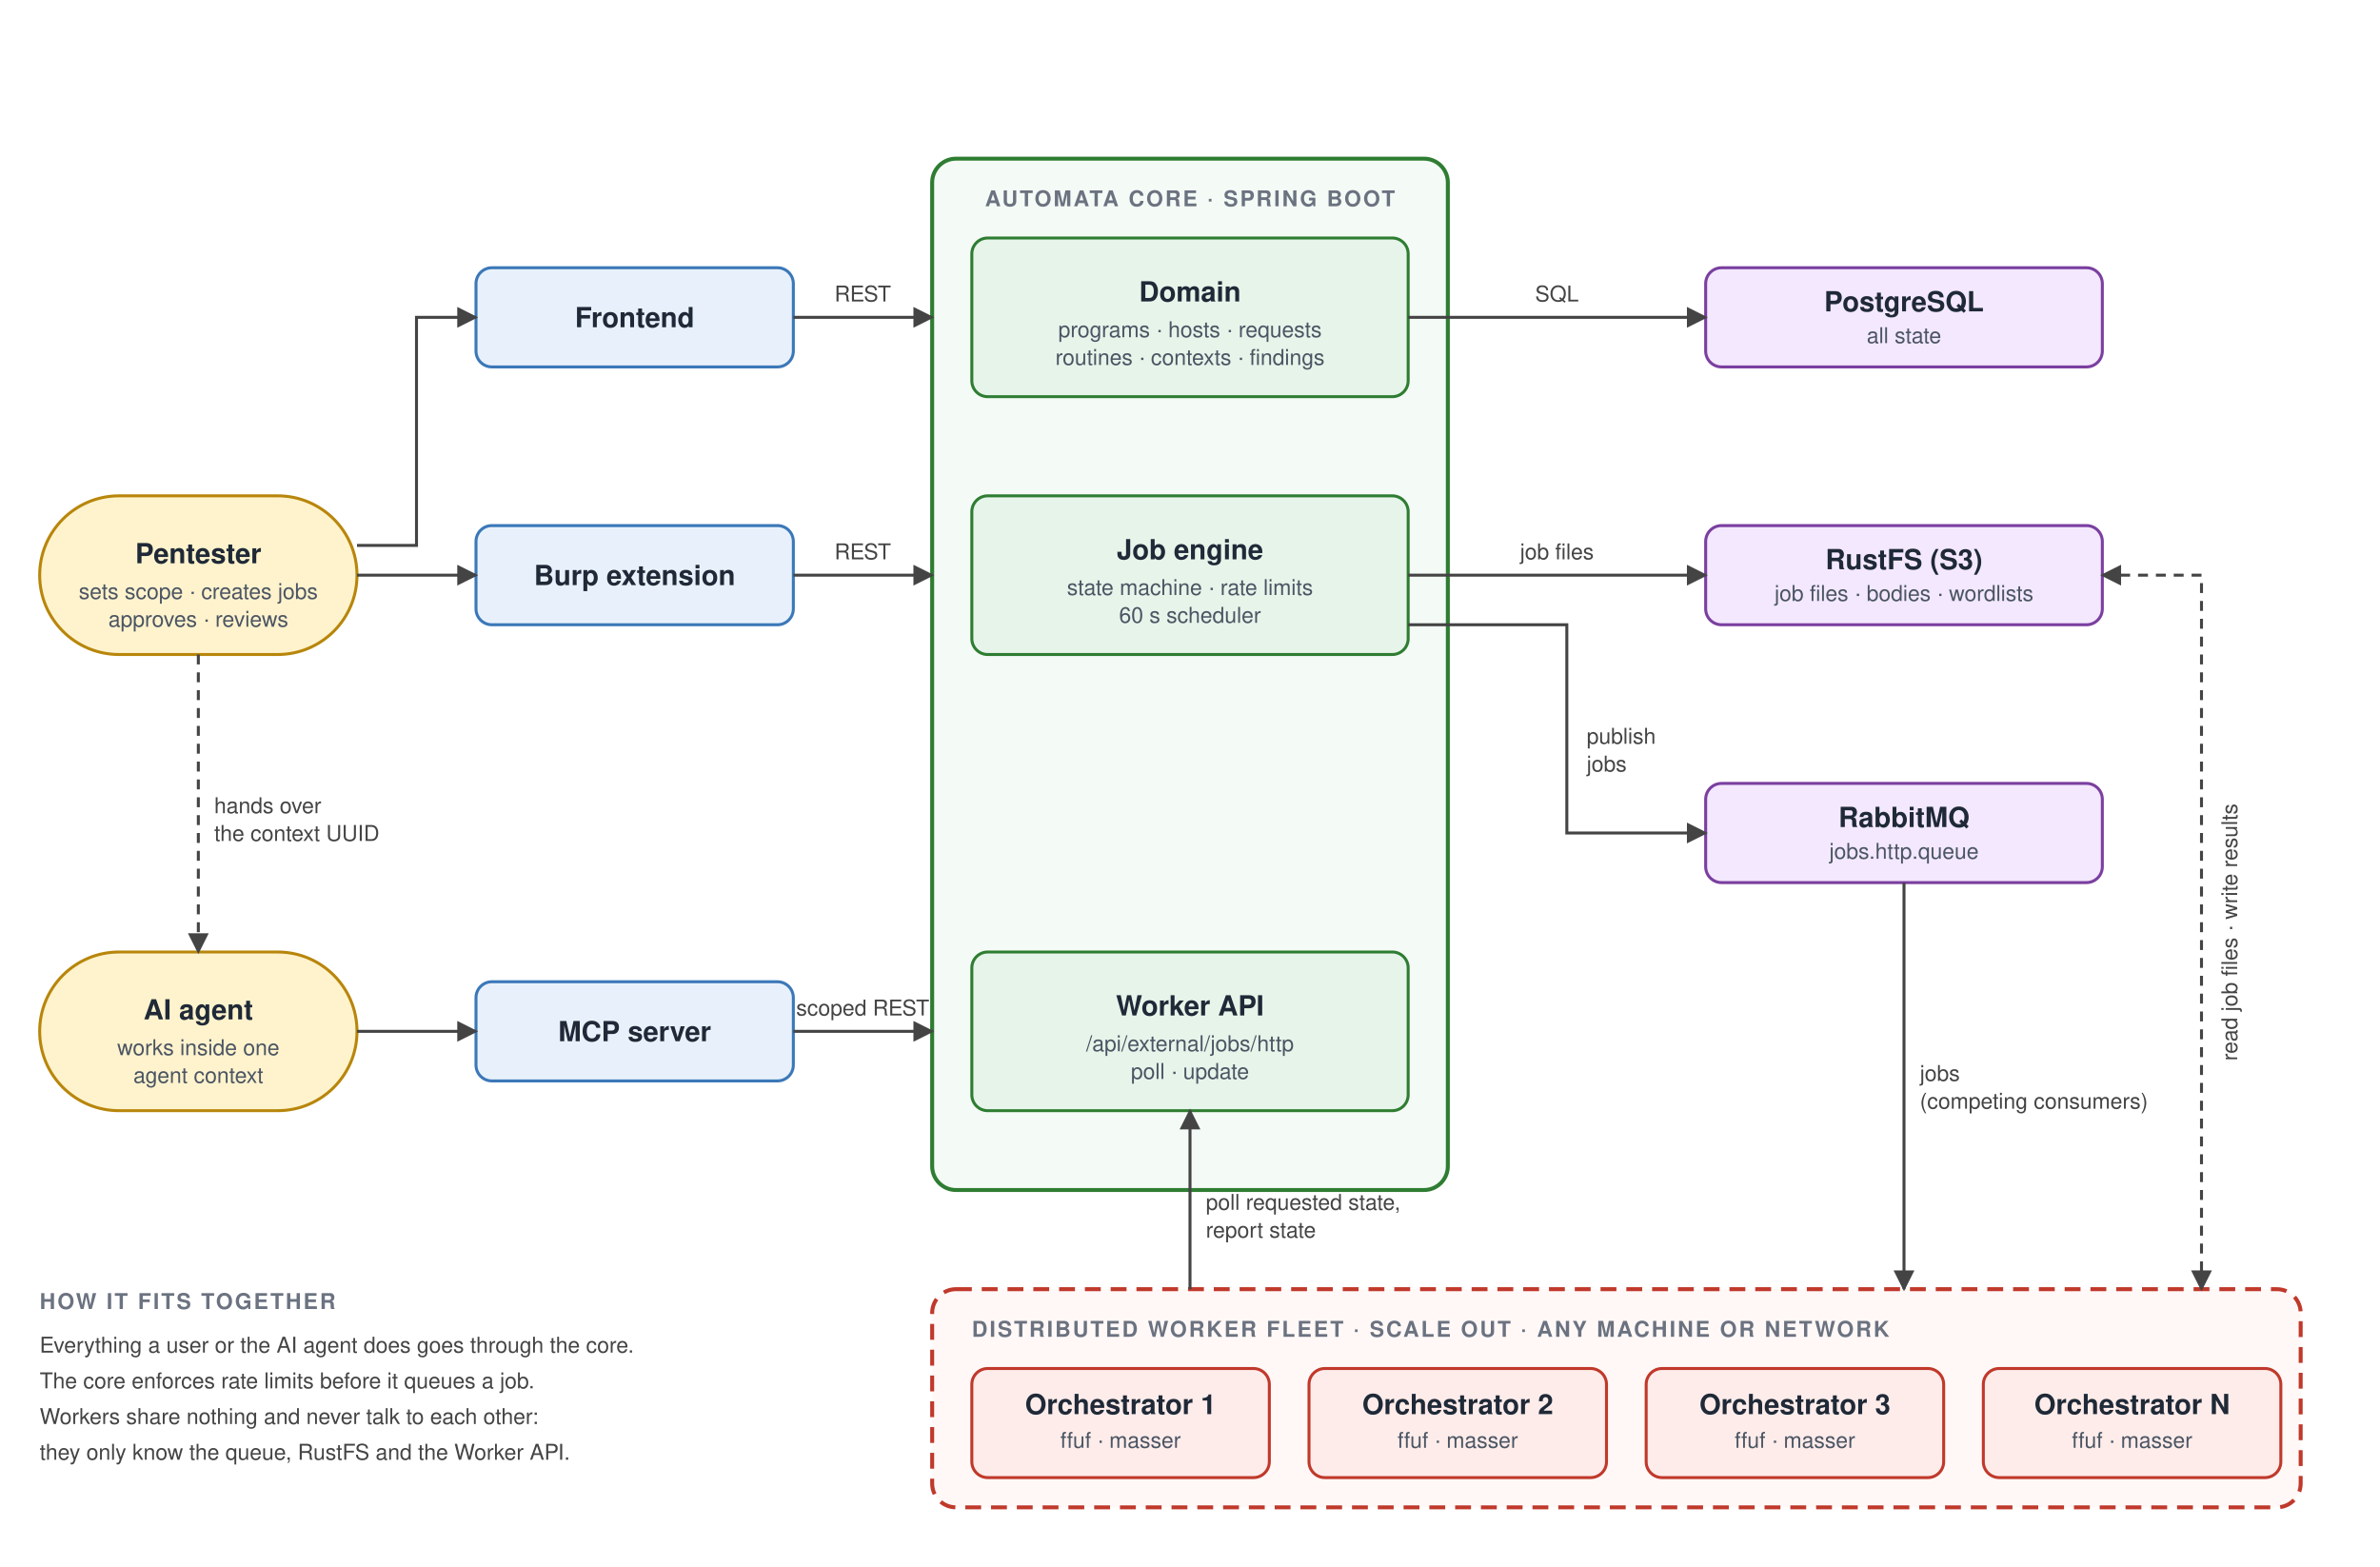
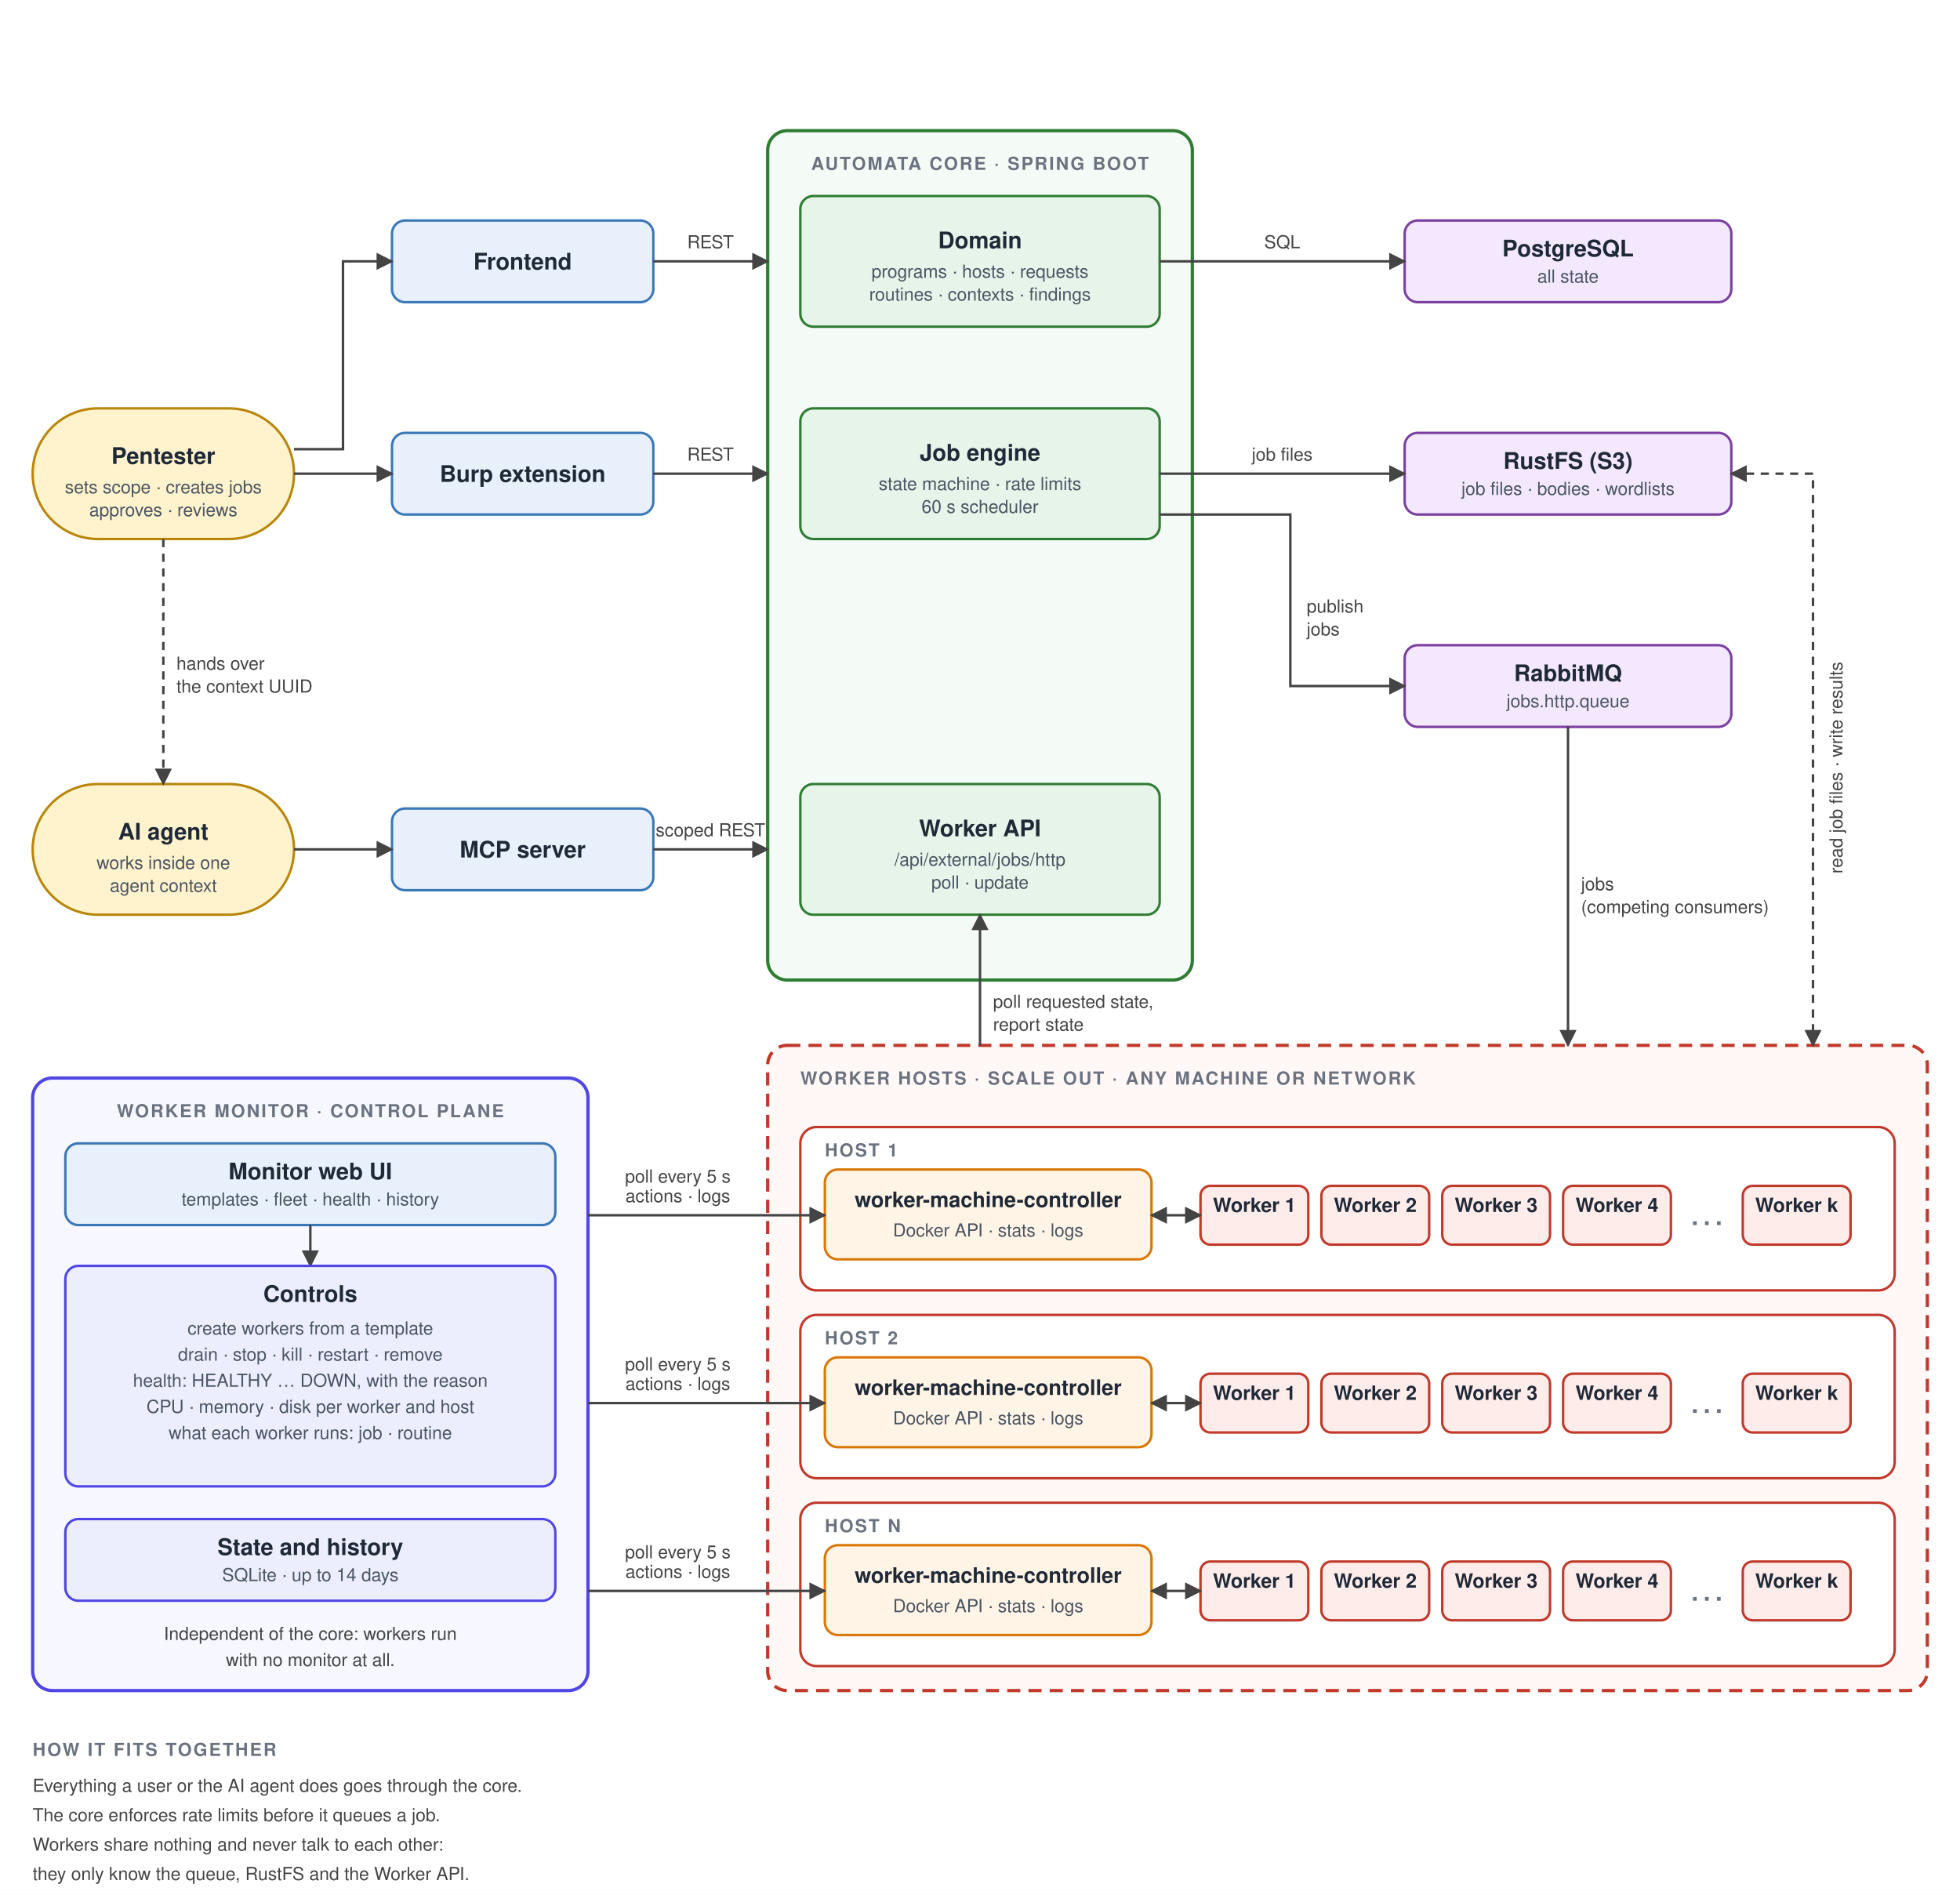
- <svg xmlns="http://www.w3.org/2000/svg" viewBox="0 0 1200 790" width="1200" height="790" font-family="Helvetica, Arial, sans-serif">
+ <svg xmlns="http://www.w3.org/2000/svg" viewBox="0 0 1200 1160" width="1200" height="1160" font-family="Helvetica, Arial, sans-serif">
  <defs>
    <marker id="a" viewBox="0 0 10 10" refX="9" refY="5" markerWidth="7" markerHeight="7" orient="auto-start-reverse">
      <path d="M0,0 L10,5 L0,10 z" fill="#444" />
    </marker>
    <style>
      .t{font-size:14px;font-weight:700;fill:#1f2937;text-anchor:middle}
+       .t3{font-size:12px;font-weight:700;fill:#1f2937;text-anchor:middle}
+       .t2{font-size:13px;font-weight:700;fill:#1f2937;text-anchor:middle}
      .s{font-size:11px;fill:#4b5563;text-anchor:middle}
      .e{font-size:11px;fill:#444}
      .h{font-size:11px;font-weight:700;fill:#6b7280;letter-spacing:1px}
      .ln{stroke:#444;stroke-width:1.5;fill:none}
      .dash{stroke-dasharray:5 4}
      .actor{fill:#fff3cd;stroke:#b8860b;stroke-width:1.5}
      .client{fill:#e8f1fb;stroke:#3b78b8;stroke-width:1.5}
      .core{fill:#e6f4ea;stroke:#2e7d32;stroke-width:1.5}
      .corebox{fill:#f4faf5;stroke:#2e7d32;stroke-width:2}
      .store{fill:#f3e8fd;stroke:#7b3fa0;stroke-width:1.5}
      .worker{fill:#fdecea;stroke:#c0392b;stroke-width:1.5}
      .fleet{fill:#fff8f7;stroke:#c0392b;stroke-width:2;stroke-dasharray:8 5}
+       .host{fill:#ffffff;stroke:#c0392b;stroke-width:1.5}
+       .wmc{fill:#fff4e5;stroke:#d97706;stroke-width:1.5}
+       .mon{fill:#eceefe;stroke:#4f46e5;stroke-width:1.5}
+       .monbox{fill:#f6f7ff;stroke:#4f46e5;stroke-width:2}
    </style>
  </defs>
-   <rect width="1200" height="790" fill="#ffffff" />
+   <rect width="1200" height="1160" fill="#ffffff" />
  <rect class="corebox" x="470" y="80" width="260" height="520" rx="12" />
  <text class="h" x="600" y="104" text-anchor="middle">AUTOMATA CORE · SPRING BOOT</text>
  <rect class="core" x="490" y="120" width="220" height="80" rx="8" />
  <text class="t" x="600" y="152">Domain</text>
  <text class="s" x="600" y="170">programs · hosts · requests</text>
  <text class="s" x="600" y="184">routines · contexts · findings</text>
  <rect class="core" x="490" y="250" width="220" height="80" rx="8" />
  <text class="t" x="600" y="282">Job engine</text>
  <text class="s" x="600" y="300">state machine · rate limits</text>
  <text class="s" x="600" y="314">60 s scheduler</text>
  <rect class="core" x="490" y="480" width="220" height="80" rx="8" />
  <text class="t" x="600" y="512">Worker API</text>
  <text class="s" x="600" y="530">/api/external/jobs/http</text>
  <text class="s" x="600" y="544">poll · update</text>
  <rect class="actor" x="20" y="250" width="160" height="80" rx="40" />
  <text class="t" x="100" y="284">Pentester</text>
  <text class="s" x="100" y="302">sets scope · creates jobs</text>
  <text class="s" x="100" y="316">approves · reviews</text>
  <rect class="actor" x="20" y="480" width="160" height="80" rx="40" />
  <text class="t" x="100" y="514">AI agent</text>
  <text class="s" x="100" y="532">works inside one</text>
  <text class="s" x="100" y="546">agent context</text>
  <path class="ln dash" d="M100,330 V480" marker-end="url(#a)" />
  <text class="e" x="108" y="410">hands over</text>
  <text class="e" x="108" y="424">the context UUID</text>
  <rect class="client" x="240" y="135" width="160" height="50" rx="8" />
  <text class="t" x="320" y="165">Frontend</text>
  <rect class="client" x="240" y="265" width="160" height="50" rx="8" />
  <text class="t" x="320" y="295">Burp extension</text>
  <rect class="client" x="240" y="495" width="160" height="50" rx="8" />
  <text class="t" x="320" y="525">MCP server</text>
  <path class="ln" d="M180,275 H210 V160 H240" marker-end="url(#a)" />
  <path class="ln" d="M180,290 H240" marker-end="url(#a)" />
  <path class="ln" d="M180,520 H240" marker-end="url(#a)" />
  <path class="ln" d="M400,160 H470" marker-end="url(#a)" />
  <text class="e" x="435" y="152" text-anchor="middle">REST</text>
  <path class="ln" d="M400,290 H470" marker-end="url(#a)" />
  <text class="e" x="435" y="282" text-anchor="middle">REST</text>
  <path class="ln" d="M400,520 H470" marker-end="url(#a)" />
  <text class="e" x="435" y="512" text-anchor="middle">scoped REST</text>
  <rect class="store" x="860" y="135" width="200" height="50" rx="8" />
  <text class="t" x="960" y="157">PostgreSQL</text>
  <text class="s" x="960" y="173">all state</text>
  <rect class="store" x="860" y="265" width="200" height="50" rx="8" />
  <text class="t" x="960" y="287">RustFS (S3)</text>
  <text class="s" x="960" y="303">job files · bodies · wordlists</text>
  <rect class="store" x="860" y="395" width="200" height="50" rx="8" />
  <text class="t" x="960" y="417">RabbitMQ</text>
  <text class="s" x="960" y="433">jobs.http.queue</text>
  <path class="ln" d="M710,160 H860" marker-end="url(#a)" />
  <text class="e" x="785" y="152" text-anchor="middle">SQL</text>
  <path class="ln" d="M710,290 H860" marker-end="url(#a)" />
  <text class="e" x="785" y="282" text-anchor="middle">job files</text>
  <path class="ln" d="M710,315 H790 V420 H860" marker-end="url(#a)" />
  <text class="e" x="800" y="375">publish</text>
  <text class="e" x="800" y="389">jobs</text>
-   <rect class="fleet" x="470" y="650" width="690" height="110" rx="12" />
-   <text class="h" x="490" y="674">DISTRIBUTED WORKER FLEET · SCALE OUT · ANY MACHINE OR NETWORK</text>
-   <rect class="worker" x="490" y="690" width="150" height="55" rx="8" />
-   <text class="t" x="565" y="713">Orchestrator 1</text>
-   <text class="s" x="565" y="730">ffuf · masser</text>
-   <rect class="worker" x="660" y="690" width="150" height="55" rx="8" />
-   <text class="t" x="735" y="713">Orchestrator 2</text>
-   <text class="s" x="735" y="730">ffuf · masser</text>
-   <rect class="worker" x="830" y="690" width="150" height="55" rx="8" />
-   <text class="t" x="905" y="713">Orchestrator 3</text>
-   <text class="s" x="905" y="730">ffuf · masser</text>
-   <rect class="worker" x="1000" y="690" width="150" height="55" rx="8" />
-   <text class="t" x="1075" y="713">Orchestrator N</text>
-   <text class="s" x="1075" y="730">ffuf · masser</text>
-   <path class="ln" d="M600,650 V560" marker-end="url(#a)" />
-   <text class="e" x="608" y="610">poll requested state,</text>
-   <text class="e" x="608" y="624">report state</text>
-   <path class="ln" d="M960,445 V650" marker-end="url(#a)" />
+   <rect class="fleet" x="470" y="640" width="710" height="395" rx="12" />
+   <text class="h" x="490" y="664">WORKER HOSTS · SCALE OUT · ANY MACHINE OR NETWORK</text>
+   <rect class="host" x="490" y="690" width="670" height="100" rx="10" />
+   <text class="h" x="505" y="708">HOST 1</text>
+   <rect class="wmc" x="505" y="716" width="200" height="55" rx="8" />
+   <text class="t2" x="605" y="739">worker-machine-controller</text>
+   <text class="s" x="605" y="757">Docker API · stats · logs</text>
+   <rect class="worker" x="735" y="726" width="66" height="36" rx="6" />
+   <text class="t3" x="768" y="742">Worker 1</text>
+   <rect class="worker" x="809" y="726" width="66" height="36" rx="6" />
+   <text class="t3" x="842" y="742">Worker 2</text>
+   <rect class="worker" x="883" y="726" width="66" height="36" rx="6" />
+   <text class="t3" x="916" y="742">Worker 3</text>
+   <rect class="worker" x="957" y="726" width="66" height="36" rx="6" />
+   <text class="t3" x="990" y="742">Worker 4</text>
+   <text x="1045" y="750" font-size="22" fill="#6b7280" text-anchor="middle">…</text>
+   <rect class="worker" x="1067" y="726" width="66" height="36" rx="6" />
+   <text class="t3" x="1100" y="742">Worker k</text>
+   <path class="ln" d="M705,744 H735" marker-start="url(#a)" marker-end="url(#a)" />
+   <rect class="host" x="490" y="805" width="670" height="100" rx="10" />
+   <text class="h" x="505" y="823">HOST 2</text>
+   <rect class="wmc" x="505" y="831" width="200" height="55" rx="8" />
+   <text class="t2" x="605" y="854">worker-machine-controller</text>
+   <text class="s" x="605" y="872">Docker API · stats · logs</text>
+   <rect class="worker" x="735" y="841" width="66" height="36" rx="6" />
+   <text class="t3" x="768" y="857">Worker 1</text>
+   <rect class="worker" x="809" y="841" width="66" height="36" rx="6" />
+   <text class="t3" x="842" y="857">Worker 2</text>
+   <rect class="worker" x="883" y="841" width="66" height="36" rx="6" />
+   <text class="t3" x="916" y="857">Worker 3</text>
+   <rect class="worker" x="957" y="841" width="66" height="36" rx="6" />
+   <text class="t3" x="990" y="857">Worker 4</text>
+   <text x="1045" y="865" font-size="22" fill="#6b7280" text-anchor="middle">…</text>
+   <rect class="worker" x="1067" y="841" width="66" height="36" rx="6" />
+   <text class="t3" x="1100" y="857">Worker k</text>
+   <path class="ln" d="M705,859 H735" marker-start="url(#a)" marker-end="url(#a)" />
+   <rect class="host" x="490" y="920" width="670" height="100" rx="10" />
+   <text class="h" x="505" y="938">HOST N</text>
+   <rect class="wmc" x="505" y="946" width="200" height="55" rx="8" />
+   <text class="t2" x="605" y="969">worker-machine-controller</text>
+   <text class="s" x="605" y="987">Docker API · stats · logs</text>
+   <rect class="worker" x="735" y="956" width="66" height="36" rx="6" />
+   <text class="t3" x="768" y="972">Worker 1</text>
+   <rect class="worker" x="809" y="956" width="66" height="36" rx="6" />
+   <text class="t3" x="842" y="972">Worker 2</text>
+   <rect class="worker" x="883" y="956" width="66" height="36" rx="6" />
+   <text class="t3" x="916" y="972">Worker 3</text>
+   <rect class="worker" x="957" y="956" width="66" height="36" rx="6" />
+   <text class="t3" x="990" y="972">Worker 4</text>
+   <text x="1045" y="980" font-size="22" fill="#6b7280" text-anchor="middle">…</text>
+   <rect class="worker" x="1067" y="956" width="66" height="36" rx="6" />
+   <text class="t3" x="1100" y="972">Worker k</text>
+   <path class="ln" d="M705,974 H735" marker-start="url(#a)" marker-end="url(#a)" />
+   <path class="ln" d="M600,640 V560" marker-end="url(#a)" />
+   <text class="e" x="608" y="617">poll requested state,</text>
+   <text class="e" x="608" y="631">report state</text>
+   <path class="ln" d="M960,445 V640" marker-end="url(#a)" />
  <text class="e" x="968" y="545">jobs</text>
  <text class="e" x="968" y="559">(competing consumers)</text>
-   <path class="ln dash" d="M1060,290 H1110 V650" marker-start="url(#a)" marker-end="url(#a)" />
+   <path class="ln dash" d="M1060,290 H1110 V640" marker-start="url(#a)" marker-end="url(#a)" />
  <text class="e" transform="translate(1128,470) rotate(-90)" text-anchor="middle">read job files · write results</text>
-   <text class="h" x="20" y="660">HOW IT FITS TOGETHER</text>
-   <text class="e" x="20" y="682">Everything a user or the AI agent does goes through the core.</text>
-   <text class="e" x="20" y="700">The core enforces rate limits before it queues a job.</text>
-   <text class="e" x="20" y="718">Workers share nothing and never talk to each other:</text>
-   <text class="e" x="20" y="736">they only know the queue, RustFS and the Worker API.</text>
+   <rect class="monbox" x="20" y="660" width="340" height="375" rx="12" />
+   <text class="h" x="190" y="684" text-anchor="middle">WORKER MONITOR · CONTROL PLANE</text>
+   <rect class="client" x="40" y="700" width="300" height="50" rx="8" />
+   <text class="t" x="190" y="722">Monitor web UI</text>
+   <text class="s" x="190" y="738">templates · fleet · health · history</text>
+   <path class="ln" d="M190,750 V775" marker-end="url(#a)" />
+   <rect class="mon" x="40" y="775" width="300" height="135" rx="8" />
+   <text class="t" x="190" y="797">Controls</text>
+   <text class="s" x="190" y="817">create workers from a template</text>
+   <text class="s" x="190" y="833">drain · stop · kill · restart · remove</text>
+   <text class="s" x="190" y="849">health: HEALTHY … DOWN, with the reason</text>
+   <text class="s" x="190" y="865">CPU · memory · disk per worker and host</text>
+   <text class="s" x="190" y="881">what each worker runs: job · routine</text>
+   <rect class="mon" x="40" y="930" width="300" height="50" rx="8" />
+   <text class="t" x="190" y="952">State and history</text>
+   <text class="s" x="190" y="968">SQLite · up to 14 days</text>
+   <text class="e" x="190" y="1004" text-anchor="middle">Independent of the core: workers run</text>
+   <text class="e" x="190" y="1020" text-anchor="middle">with no monitor at all.</text>
+   <path class="ln" d="M360,744 H505" marker-end="url(#a)" />
+   <text class="e" x="415" y="724" text-anchor="middle">poll every 5 s</text>
+   <text class="e" x="415" y="736" text-anchor="middle">actions · logs</text>
+   <path class="ln" d="M360,859 H505" marker-end="url(#a)" />
+   <text class="e" x="415" y="839" text-anchor="middle">poll every 5 s</text>
+   <text class="e" x="415" y="851" text-anchor="middle">actions · logs</text>
+   <path class="ln" d="M360,974 H505" marker-end="url(#a)" />
+   <text class="e" x="415" y="954" text-anchor="middle">poll every 5 s</text>
+   <text class="e" x="415" y="966" text-anchor="middle">actions · logs</text>
+   <text class="h" x="20" y="1075">HOW IT FITS TOGETHER</text>
+   <text class="e" x="20" y="1097">Everything a user or the AI agent does goes through the core.</text>
+   <text class="e" x="20" y="1115">The core enforces rate limits before it queues a job.</text>
+   <text class="e" x="20" y="1133">Workers share nothing and never talk to each other:</text>
+   <text class="e" x="20" y="1151">they only know the queue, RustFS and the Worker API.</text>
</svg>
